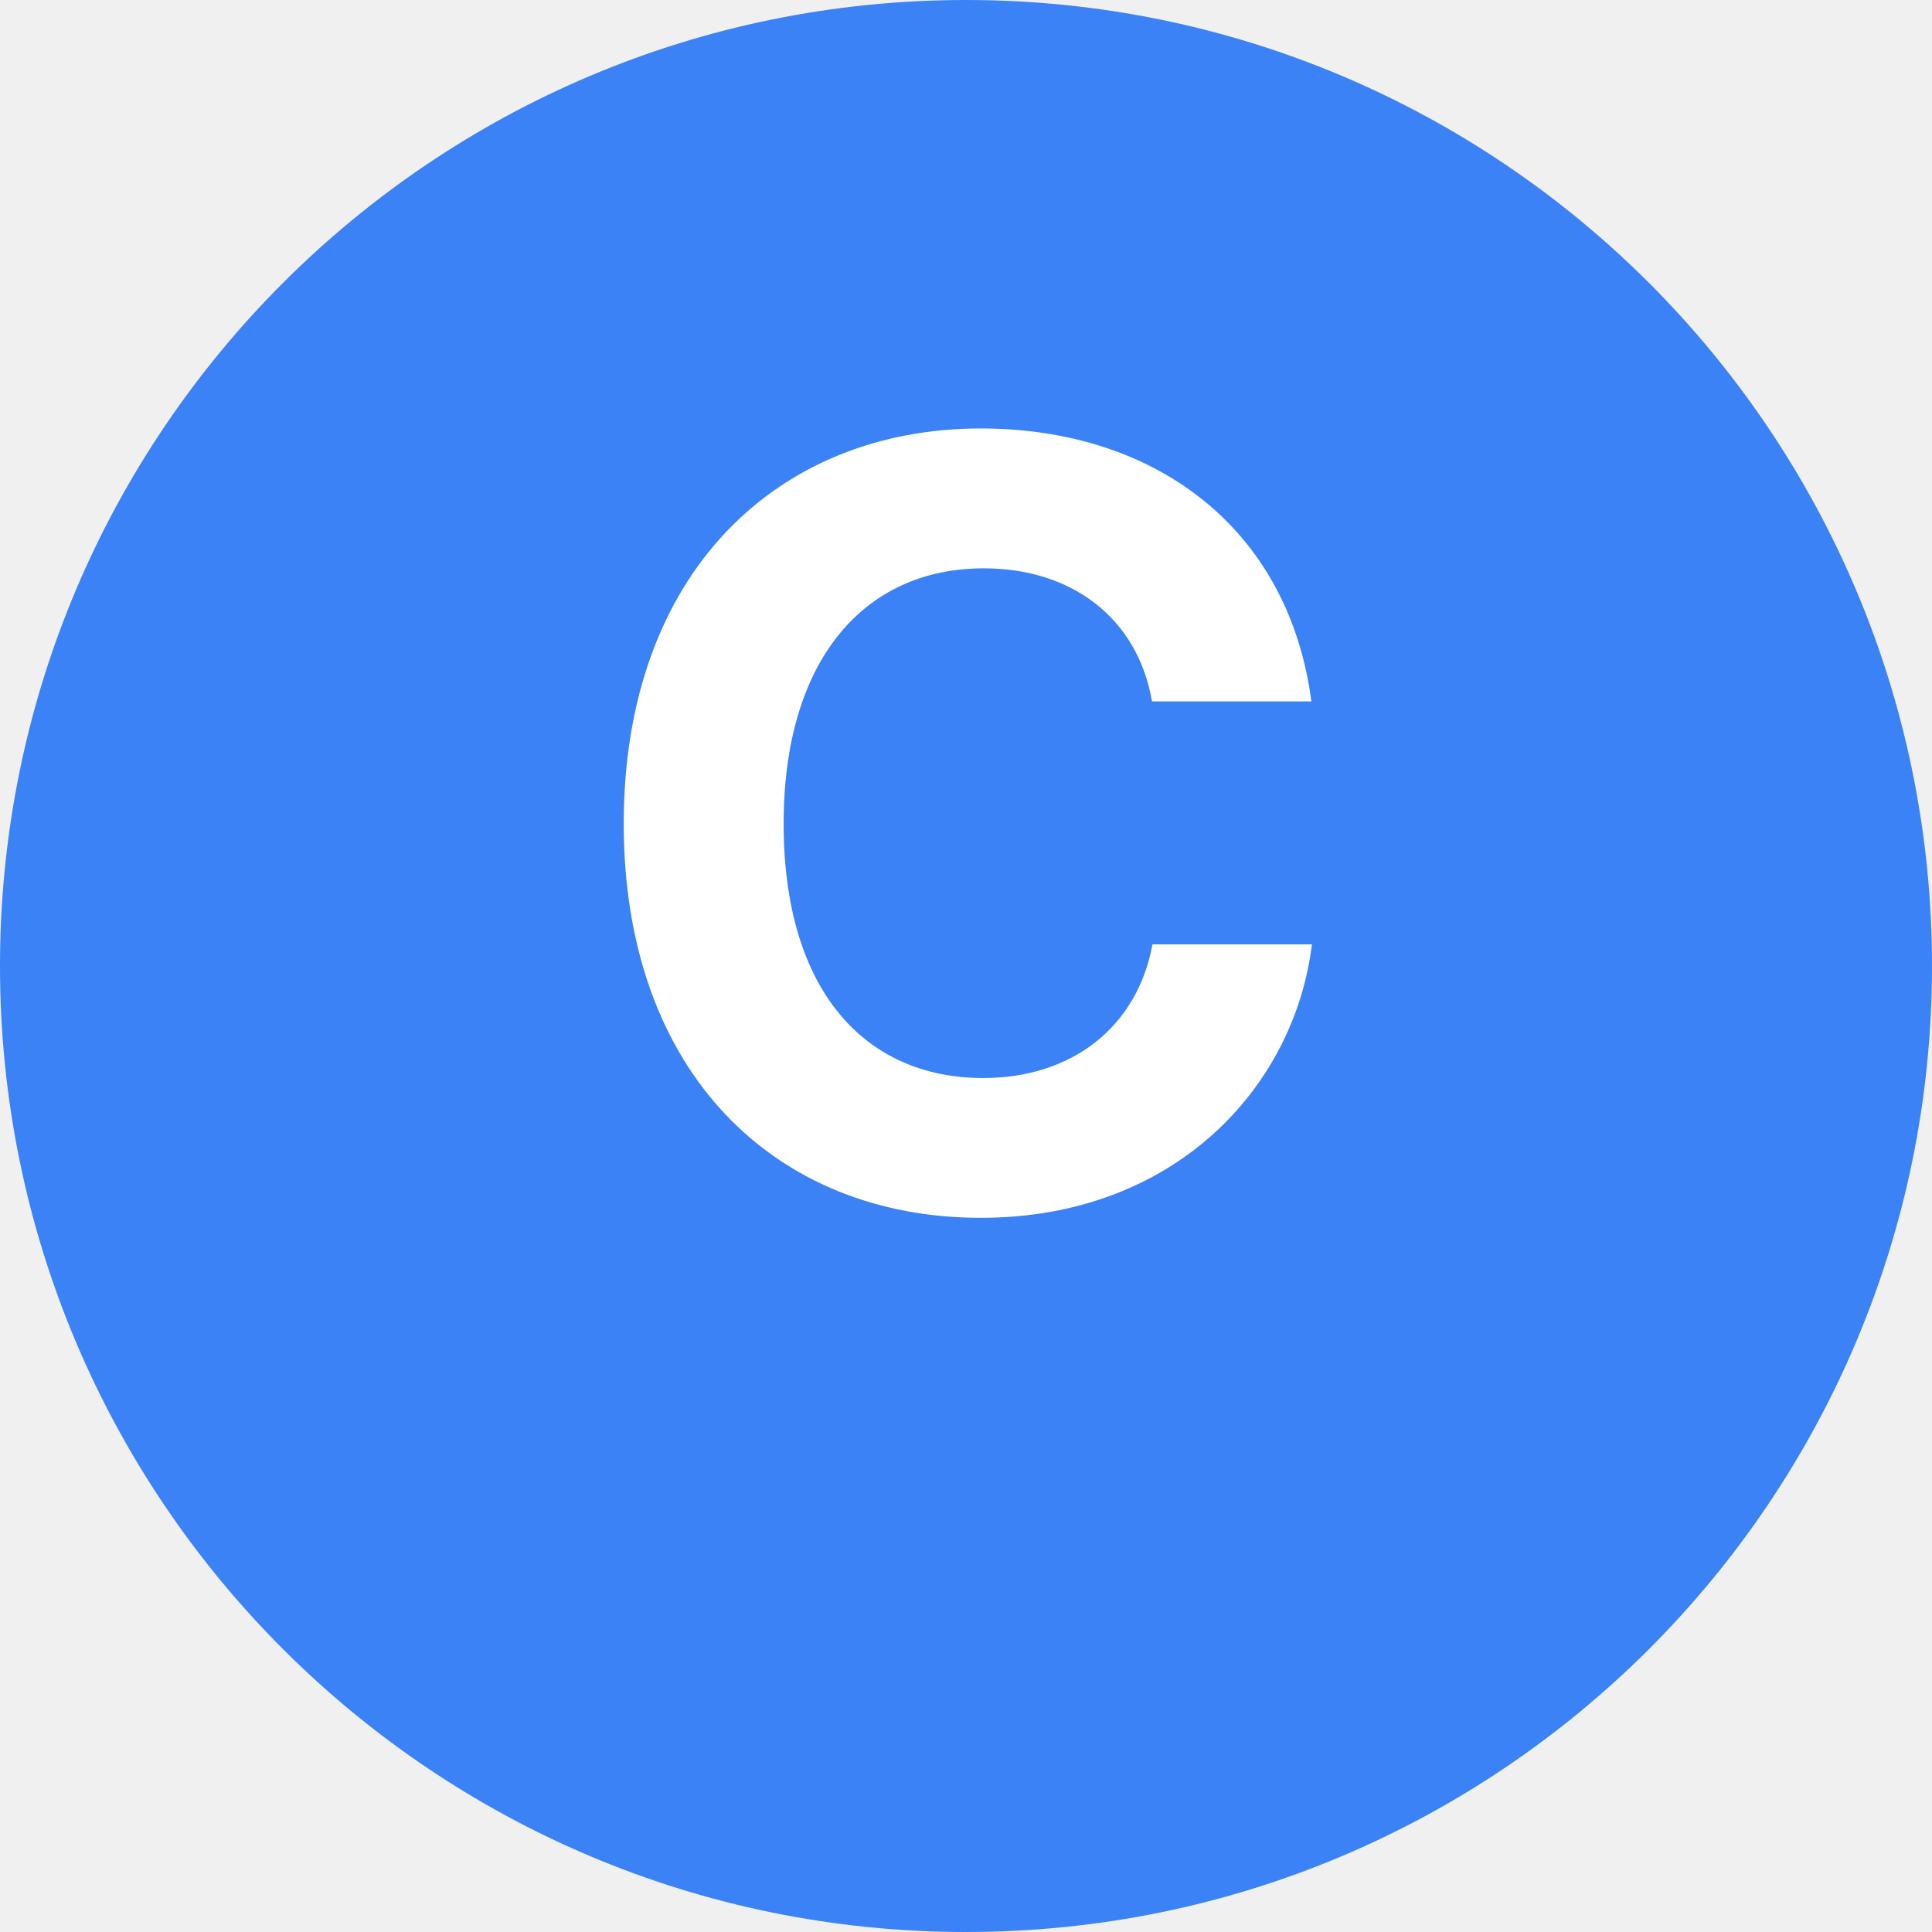
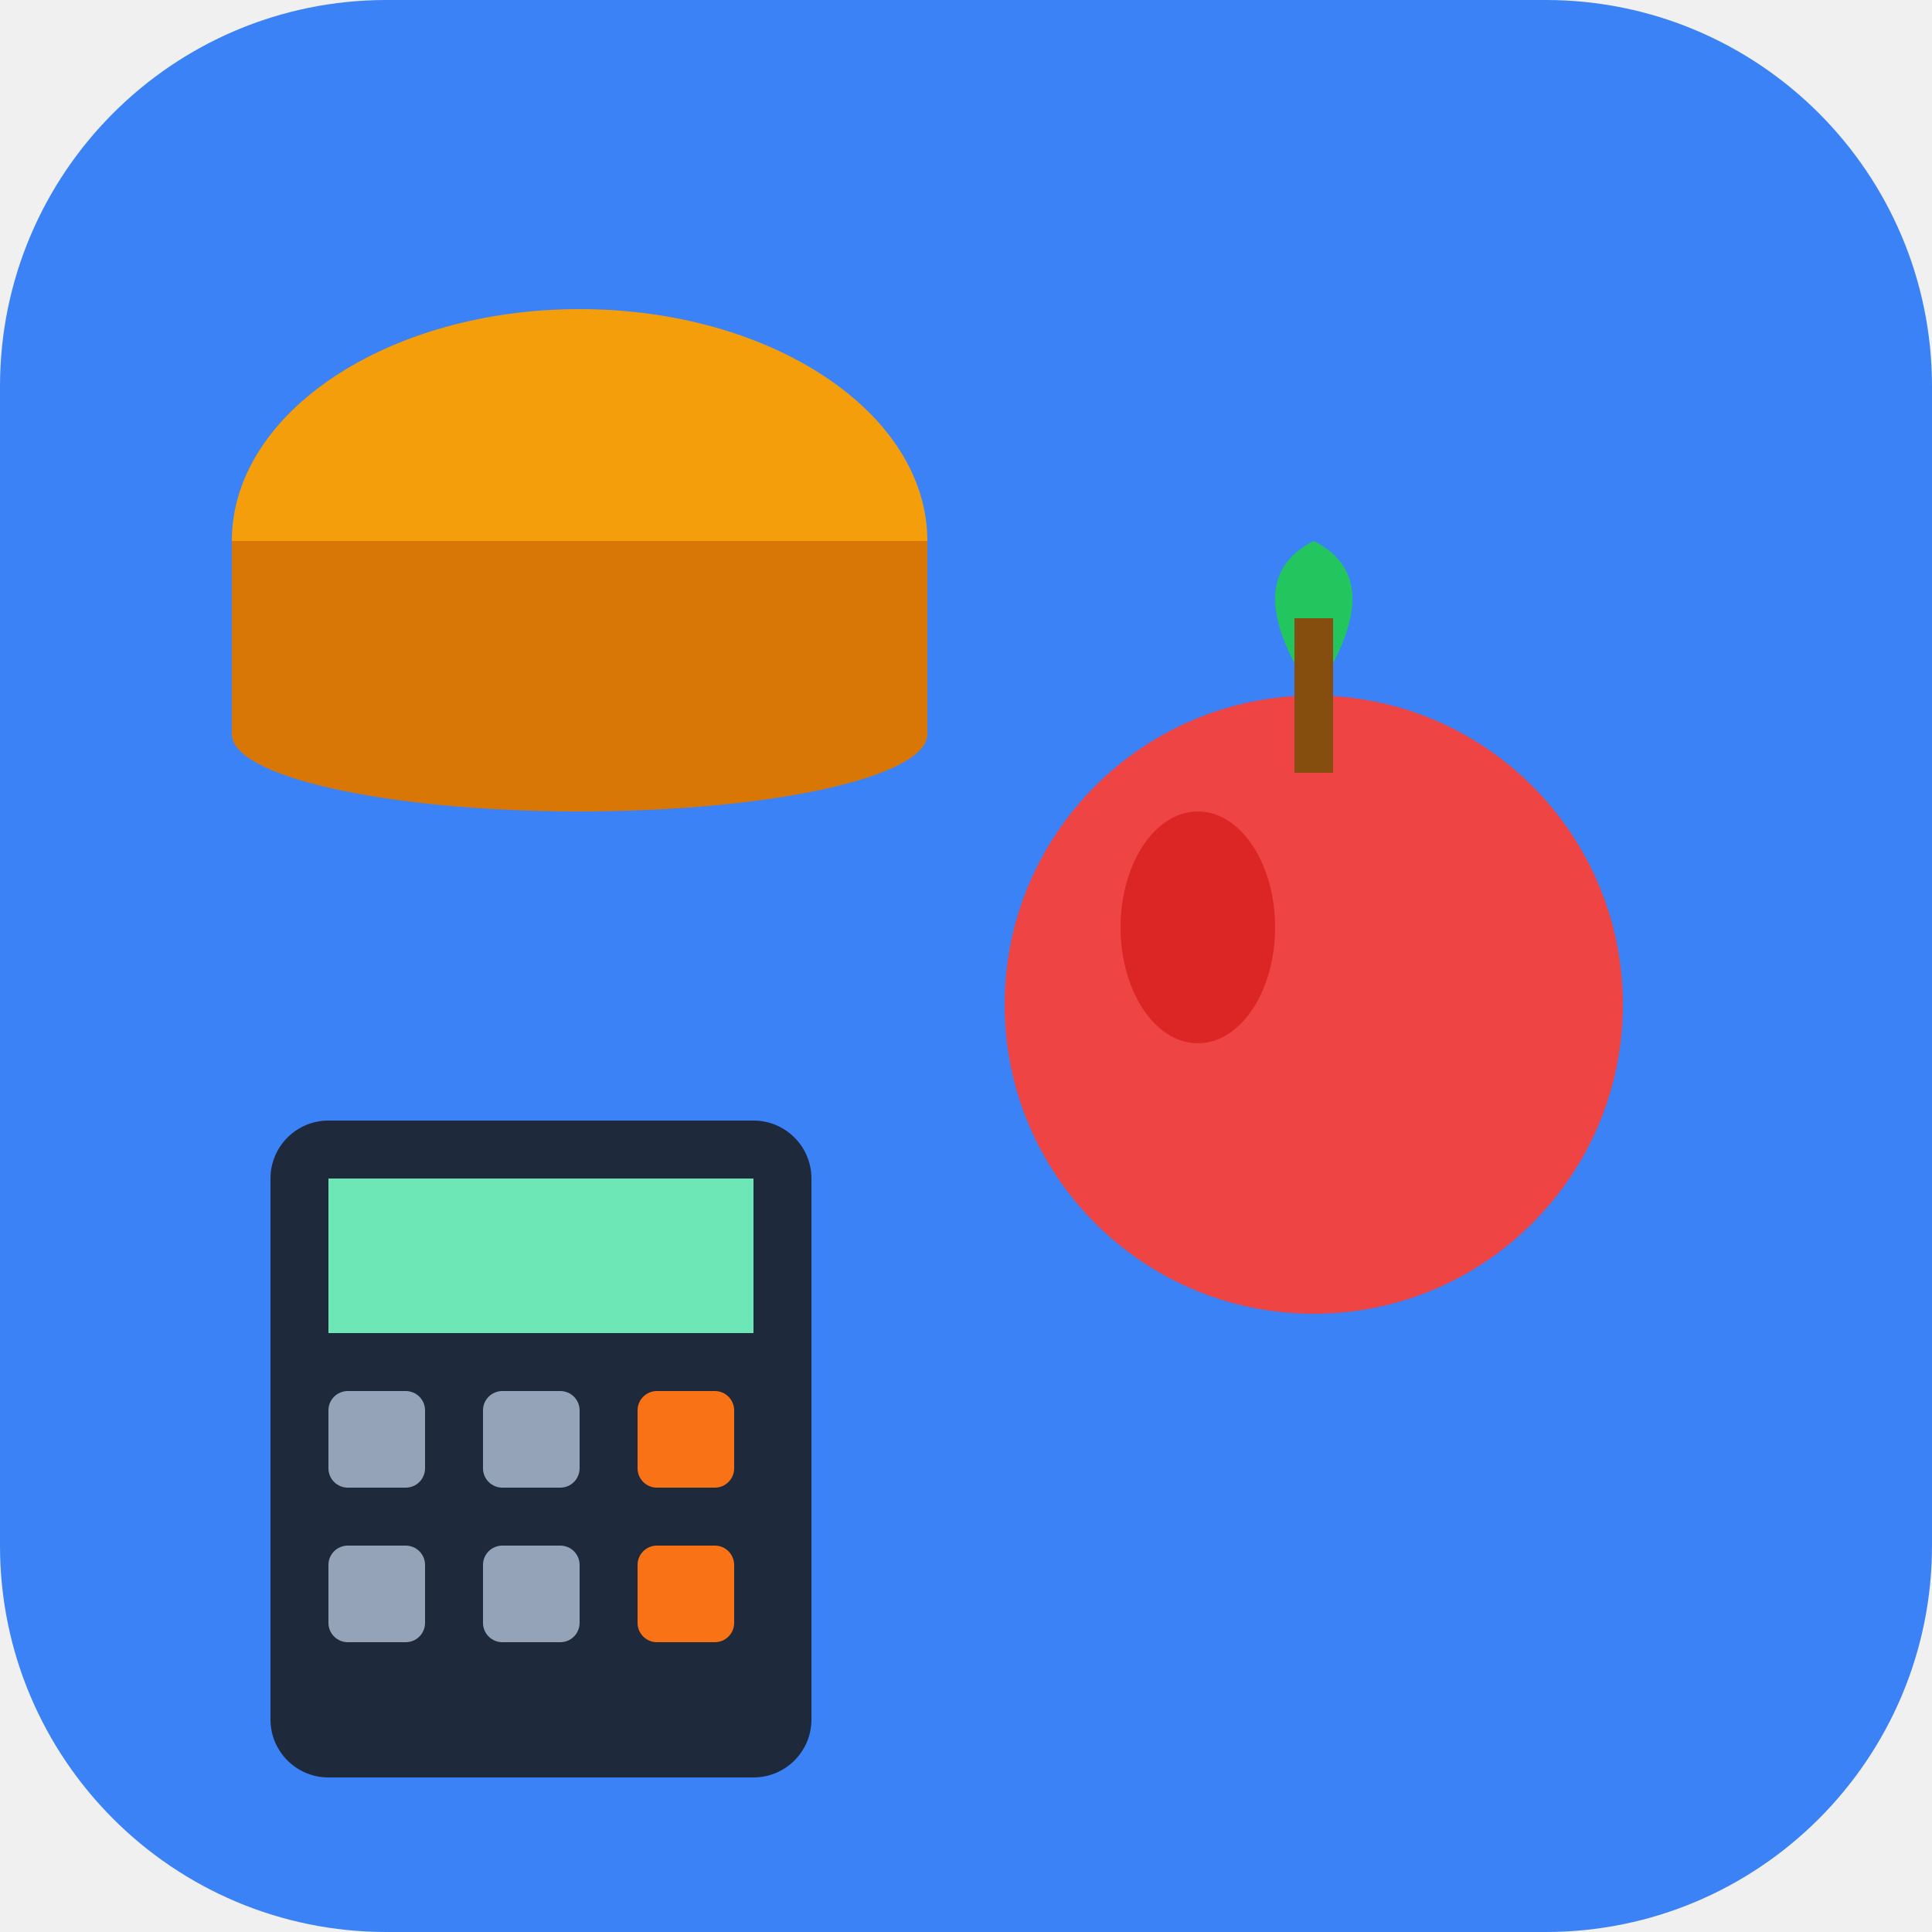
- <svg xmlns="http://www.w3.org/2000/svg" viewBox="0 0 512 512">
-   <circle cx="256" cy="256" r="256" fill="#3b82f6" />
-   <text x="256" y="320" font-family="system-ui, -apple-system, sans-serif" font-size="280" font-weight="bold" fill="white" text-anchor="middle">C</text>
+ <svg xmlns="http://www.w3.org/2000/svg" viewBox="0 0 100 100" width="100" height="100">
+   <rect width="100" height="100" fill="#3b82f6" rx="20" />
+   <ellipse cx="30" cy="28" rx="18" ry="12" fill="#f59e0b" />
+   <rect x="12" y="28" width="36" height="10" fill="#d97706" />
+   <ellipse cx="30" cy="38" rx="18" ry="4" fill="#d97706" />
+   <circle cx="68" cy="52" r="16" fill="#ef4444" />
+   <ellipse cx="62" cy="48" rx="4" ry="6" fill="#dc2626" />
+   <path d="M68 36 Q72 30 68 28 Q64 30 68 36" fill="#22c55e" />
+   <rect x="67" y="32" width="2" height="8" fill="#854d0e" />
+   <rect x="14" y="58" width="28" height="34" rx="3" fill="#1e293b" />
+   <rect x="17" y="61" width="22" height="8" fill="#6ee7b7" />
+   <rect x="17" y="72" width="5" height="5" rx="1" fill="#94a3b8" />
+   <rect x="25" y="72" width="5" height="5" rx="1" fill="#94a3b8" />
+   <rect x="33" y="72" width="5" height="5" rx="1" fill="#f97316" />
+   <rect x="17" y="80" width="5" height="5" rx="1" fill="#94a3b8" />
+   <rect x="25" y="80" width="5" height="5" rx="1" fill="#94a3b8" />
+   <rect x="33" y="80" width="5" height="5" rx="1" fill="#f97316" />
</svg>
